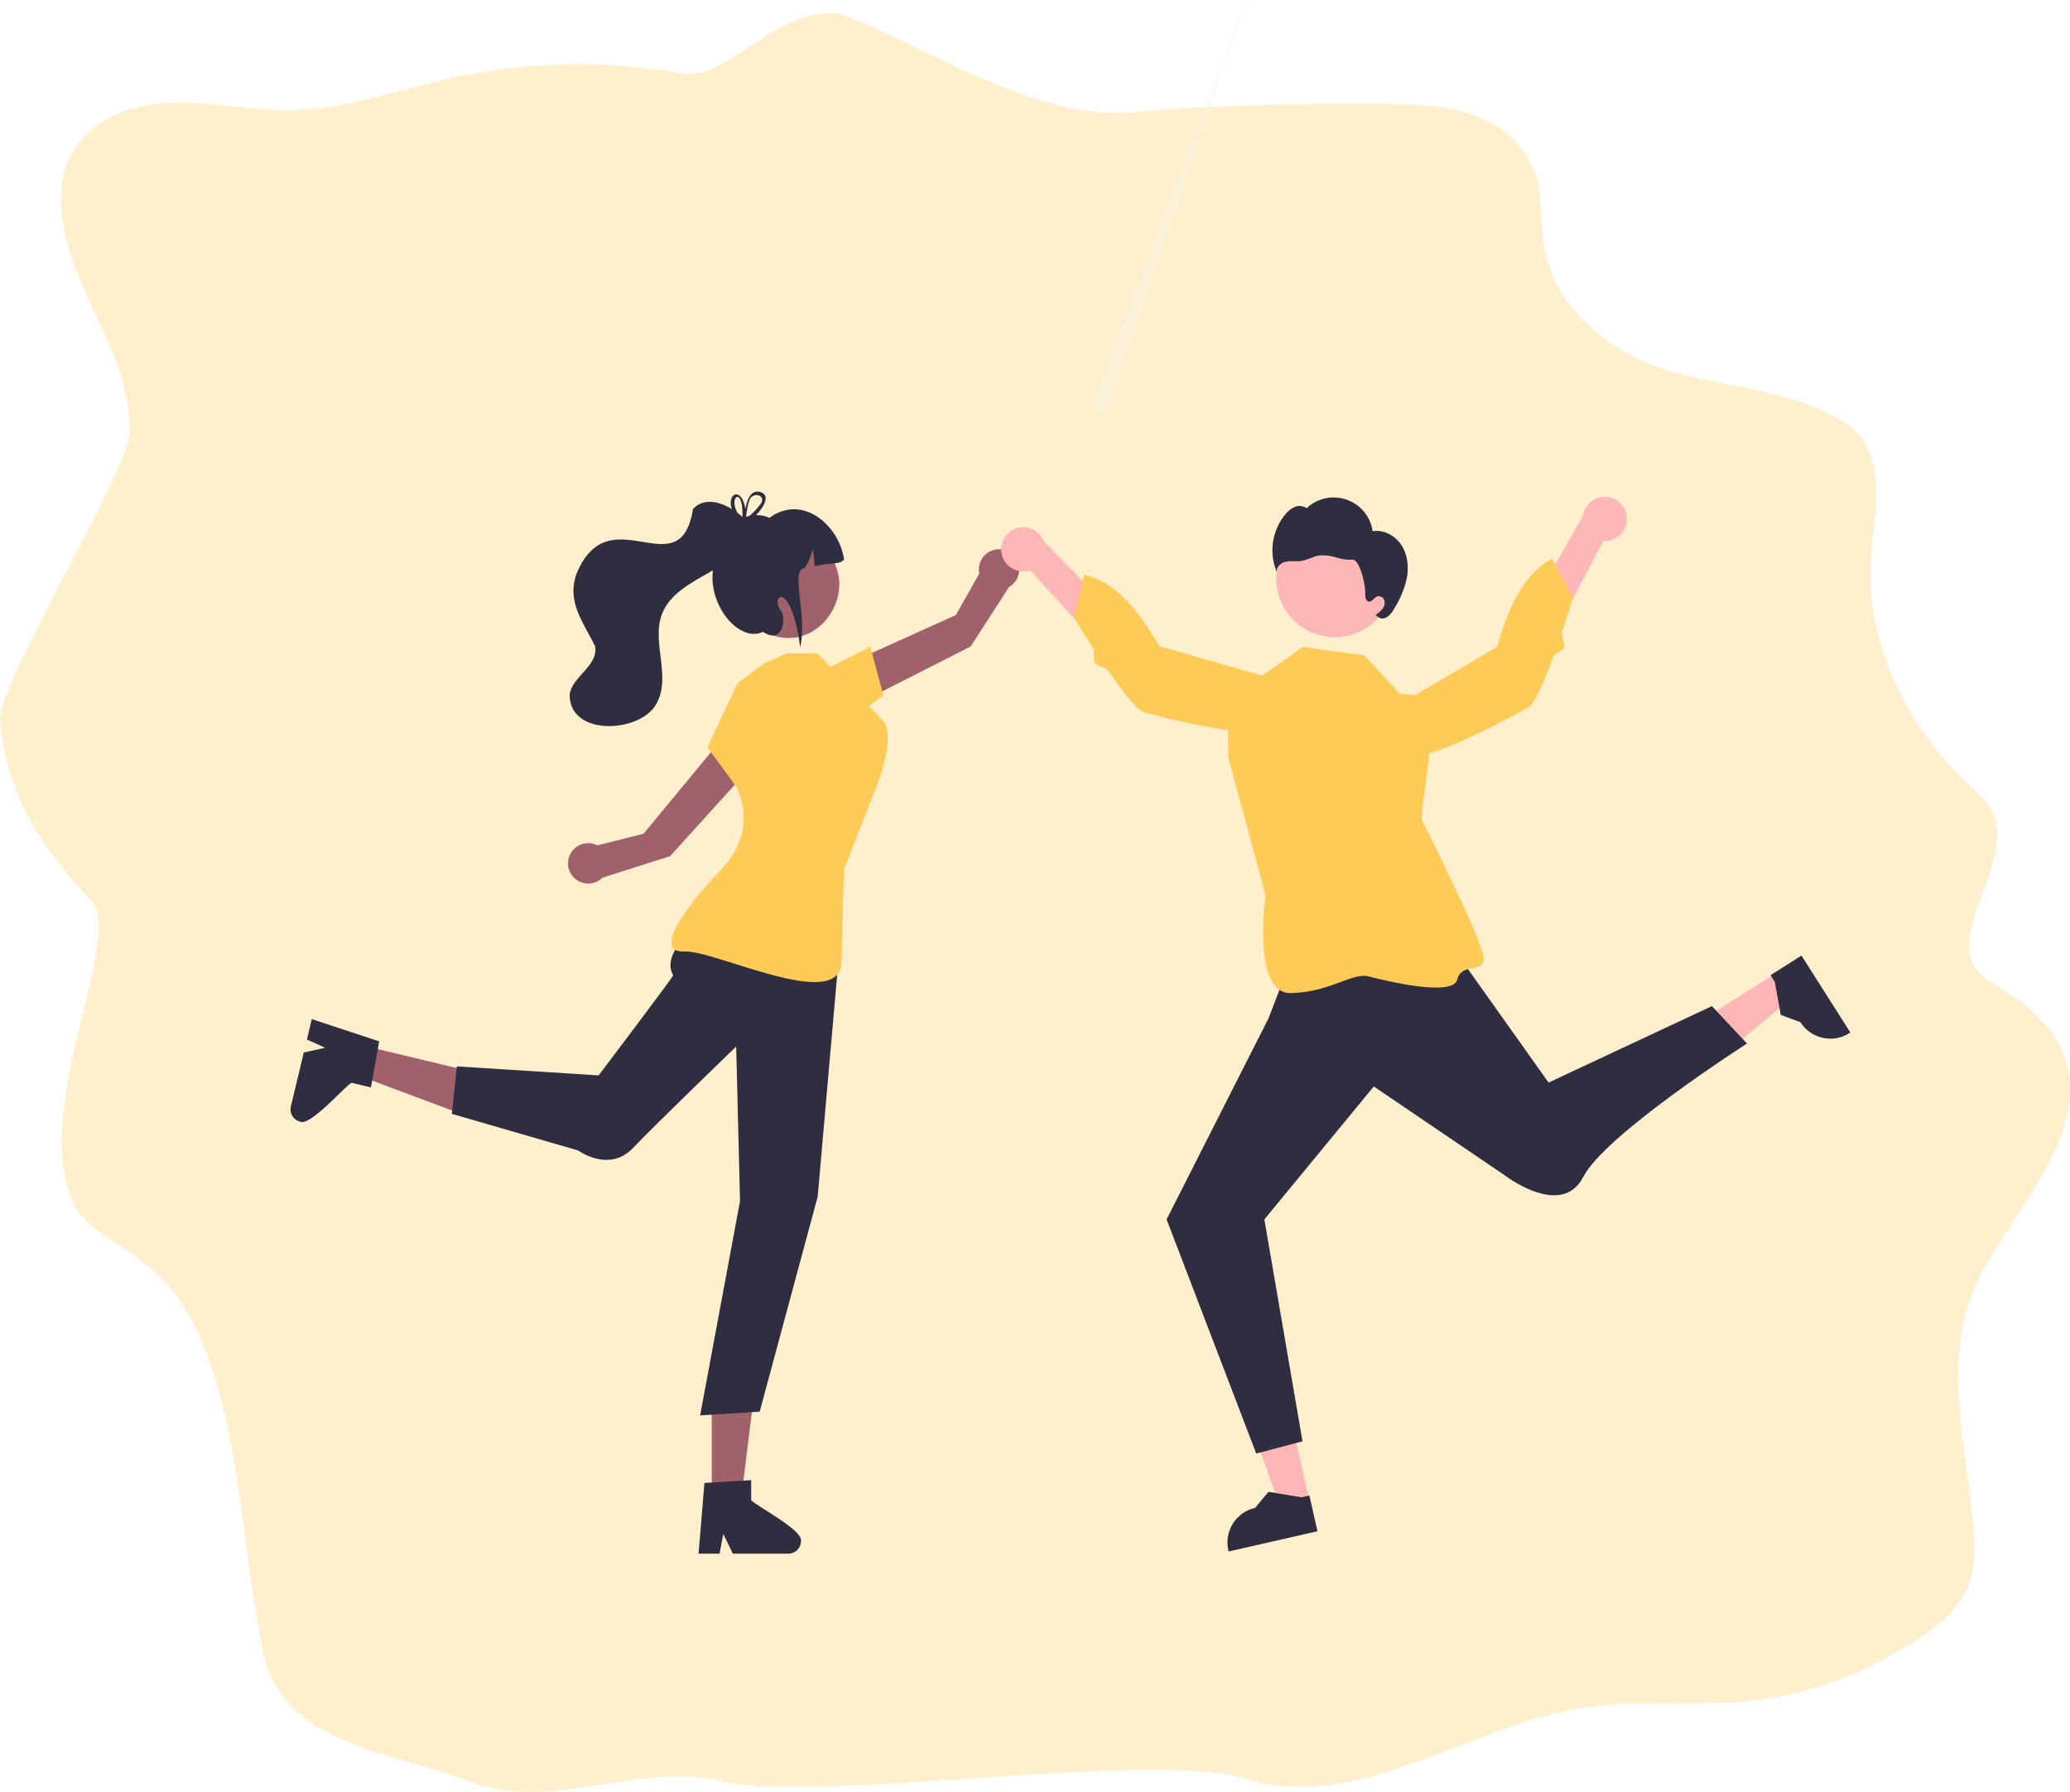
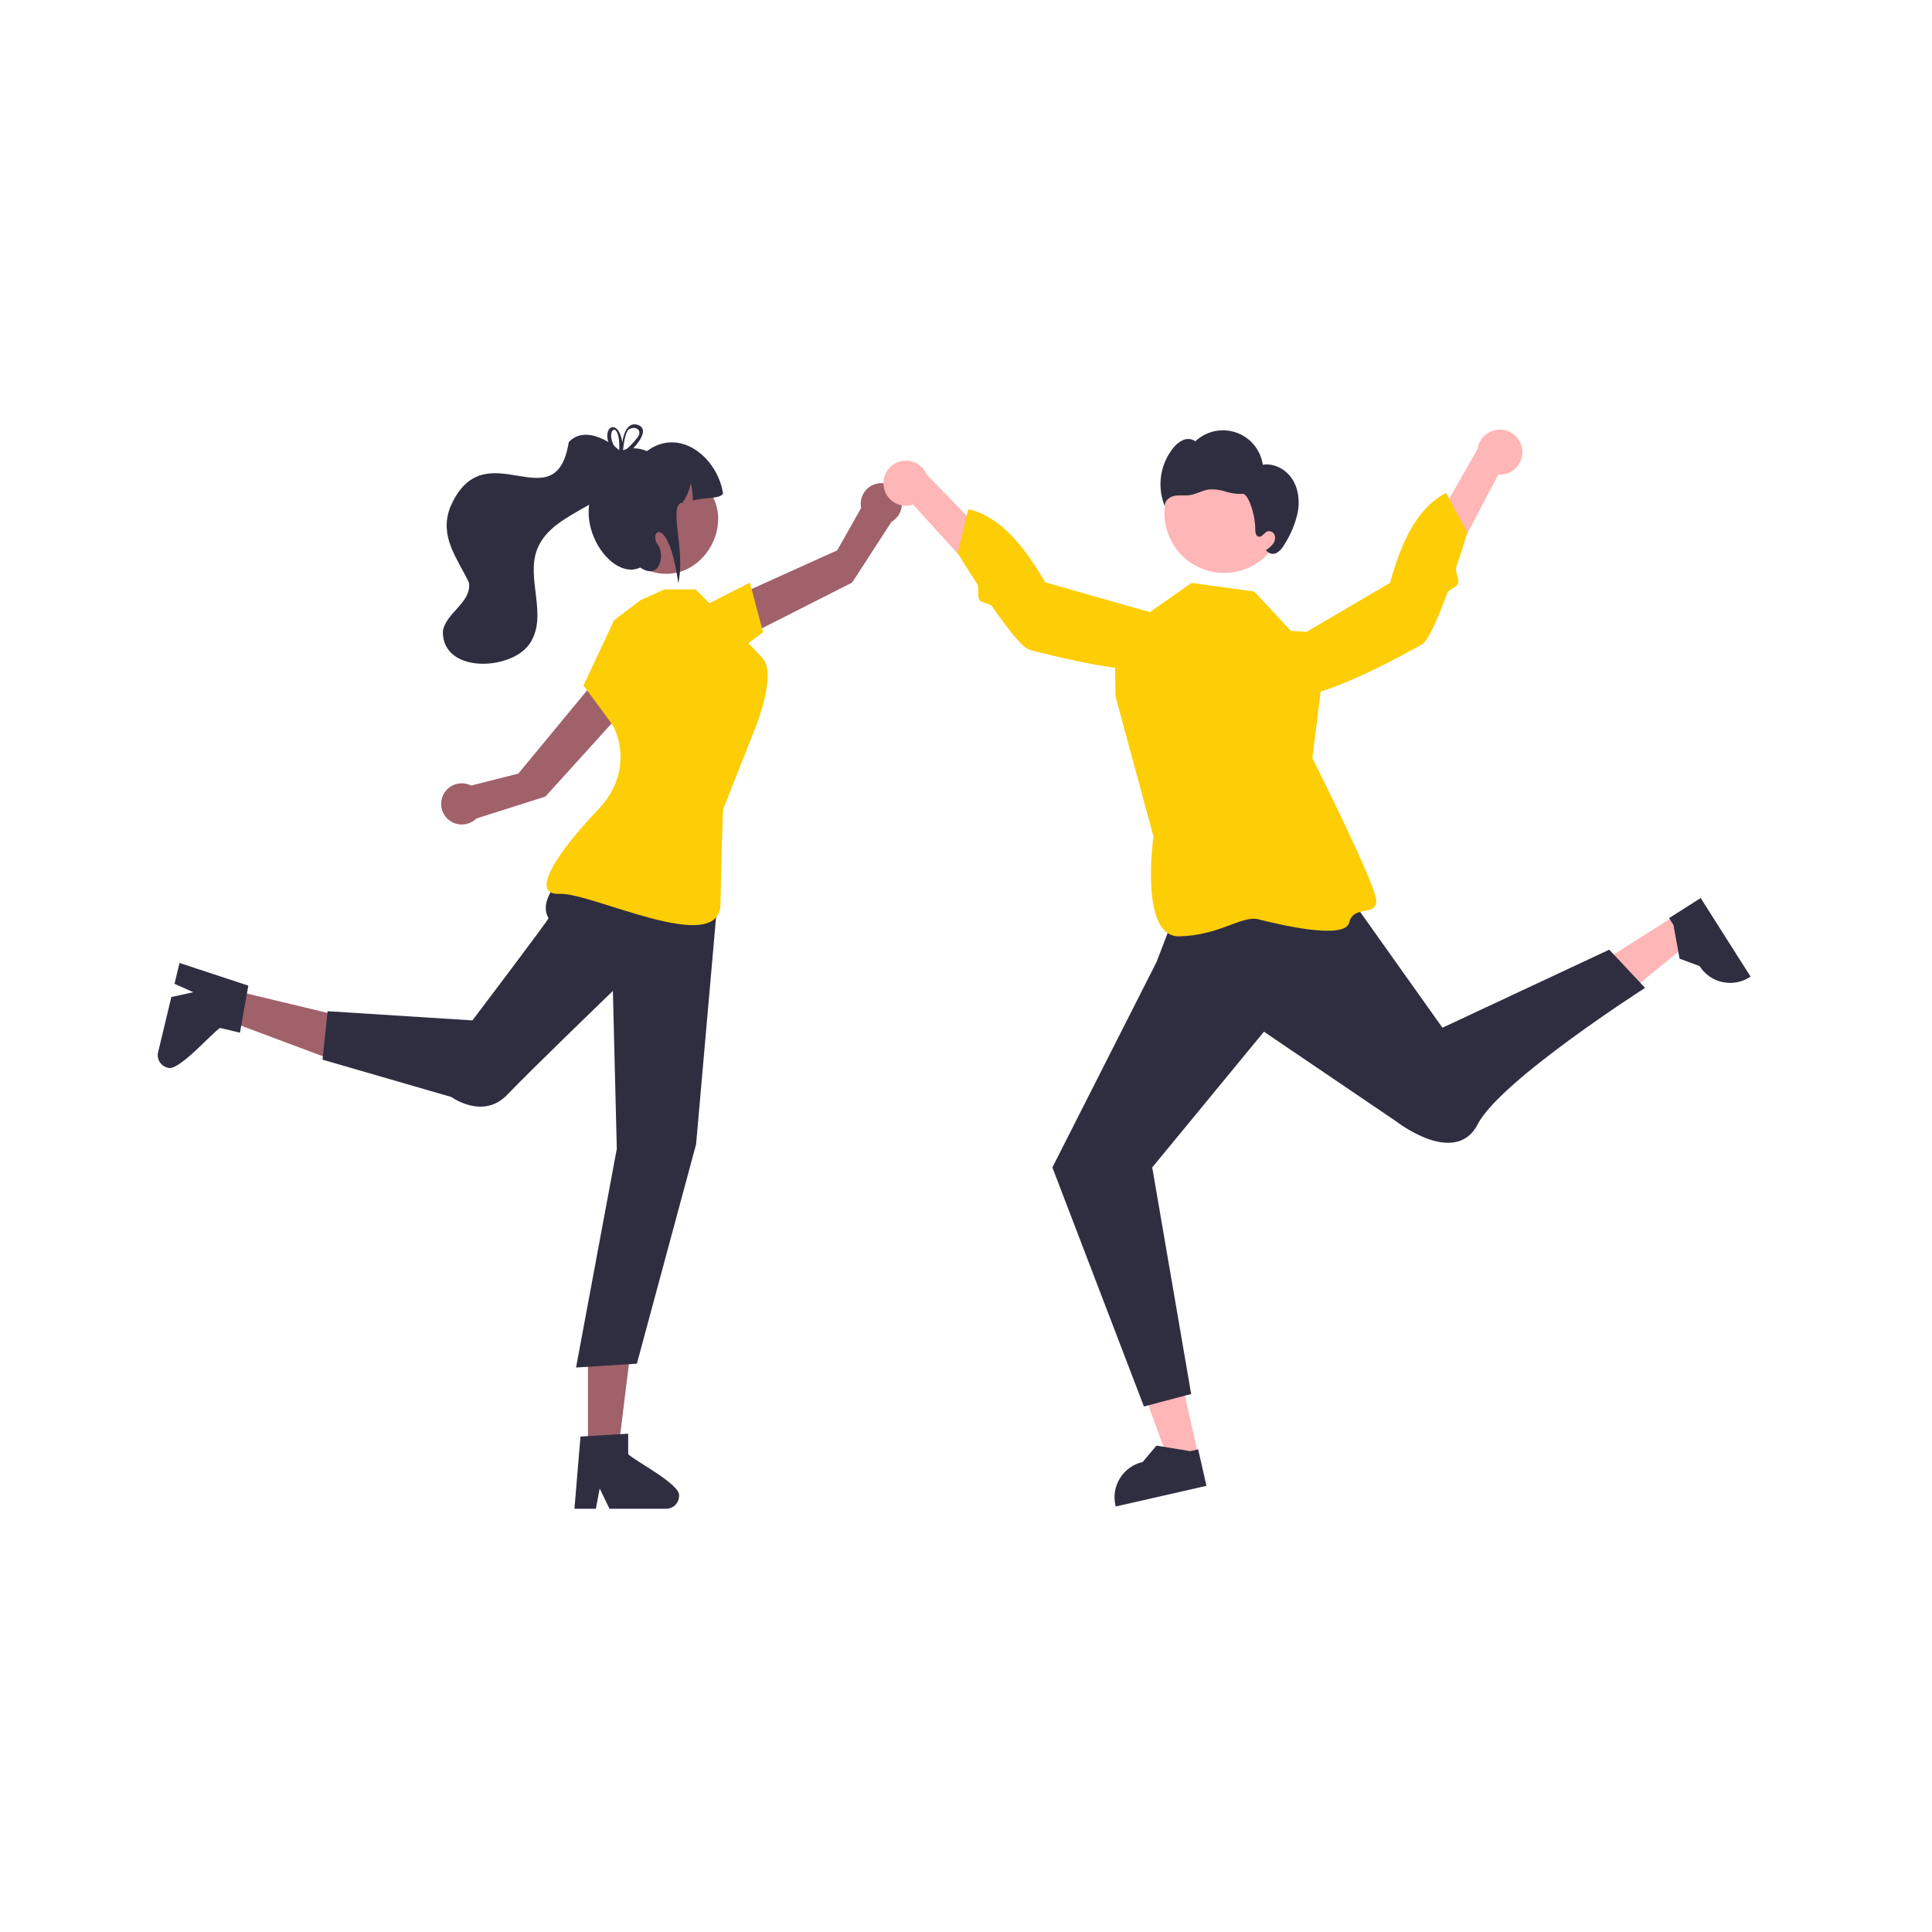
- <svg xmlns="http://www.w3.org/2000/svg" xmlns:xlink="http://www.w3.org/1999/xlink" data-name="Layer 1" width="884.813" height="765.793" viewBox="0 0 884.813 765.793" version="1.1" id="svg349">
+ <svg xmlns="http://www.w3.org/2000/svg" xmlns:xlink="http://www.w3.org/1999/xlink" data-name="Layer 1" width="500" height="500" viewBox="0 0 500 500" version="1.1" id="svg349">
  <defs id="defs13">
    <linearGradient id="e2e6f350-b5ca-4a1b-97fa-8ad82b1378fe-630" x1="774.13" y1="337.35" x2="774.13" y2="337.1" gradientTransform="matrix(-1,0,0,1,1184,0)" gradientUnits="userSpaceOnUse">
      <stop offset="0" stop-color="gray" stop-opacity="0.25" id="stop2" />
      <stop offset="0.54" stop-color="gray" stop-opacity="0.12" id="stop4" />
      <stop offset="1" stop-color="gray" stop-opacity="0.1" id="stop6" />
    </linearGradient>
    <linearGradient id="e032e4db-4b5a-4772-82a4-e151341a8119-631" x1="511.77" y1="675.55" x2="511.77" y2="284.01" xlink:href="#e2e6f350-b5ca-4a1b-97fa-8ad82b1378fe-630" />
    <linearGradient id="796bd2e3-6922-48c9-8d61-1a37047129f5-632" x1="518.3" y1="270.01" x2="518.3" y2="195.01" xlink:href="#e2e6f350-b5ca-4a1b-97fa-8ad82b1378fe-630" />
    <linearGradient id="fd3c50c2-1925-4067-85c5-f26d2d595195-633" x1="1016.25" y1="529.56" x2="1016.25" y2="466.66" xlink:href="#e2e6f350-b5ca-4a1b-97fa-8ad82b1378fe-630" />
    <linearGradient id="1c0a27d4-1f07-420a-99e3-d67bda5d7f31-634" x1="1039.34" y1="567.37" x2="1039.34" y2="504.47" xlink:href="#e2e6f350-b5ca-4a1b-97fa-8ad82b1378fe-630" />
  </defs>
-   <path d="m 26.39,91.251 c 2.895,29.132 23.197,52.2 28.013,80.972 0.604,3.772 0.973,7.592 1.105,11.428 0.693,16.524 -56.907,108.254 -55.483,124.806 2.653,31.04 18.582,55.296 38.806,76.318 15.298,15.861 -27.87,91.679 -6.264,132.049 16.238,21.438 42.44,16.118 59.52,72.686 11.384,37.721 12.256,78.714 20.613,117.532 8.357,38.818 56.035,42.014 88.204,54.391 34.526,13.289 72.57,-8.866 108.1,-0.111 38.129,9.4 185.16,-13.273 222.783,-1.218 47.802,15.317 95.44,-22.321 144.51,-30.164 23.562,-3.769 47.545,-0.571 71.232,-2.986 26.368,-2.716 51.899,-12.322 74.756,-28.127 7.782,-5.41 15.649,-12.055 19.267,-21.879 3.113,-8.488 2.638,-18.165 1.681,-27.353 -3.579,-34.099 -12.637,-71.166 1.611,-101.137 13.143,-27.648 44.207,-58.158 39.484,-89.373 -2.84,-18.791 -18.434,-30.523 -32.892,-38.938 -29.818,-17.354 20.821,-57.504 -5.831,-80.941 -19.065,-16.792 -35.483,-40.219 -42.487,-66.567 -2.872,-10.534 -4.054,-21.612 -3.486,-32.662 0.981,-17.418 6.07,-36.975 -2.801,-50.918 -3.844,-6.046 -9.735,-9.76 -15.656,-12.598 -22.333,-10.691 -47.14,-11.308 -70.36,-18.902 -7.961,-2.574 -15.612,-6.34 -22.769,-11.207 -14.162,-9.714 -25.562,-24.026 -28.317,-42.707 -1.611,-10.949 -0.179,-22.902 -4.793,-32.579 -7.781,-16.404 -23.165,-23.261 -40.347,-25.492 -21.267,-2.765 -108.325,-0.253 -124.448,1.876 l -1.611,0.203 c -20.706,2.553 -41.242,-2.875 -61.419,-11.059 -21.788,-8.764 -43.086,-20.69 -63.808,-29.169 -1.945,-0.799 -5.563,-2.903 -13.903,-1.274 -20.78,2.454 -41.174,28.111 -56.875,25.324 -22.143,-3.947 -44.587,-4.974 -66.921,-3.06 -11.327,0.967 -22.597,2.702 -33.756,5.198 -3.279,0.737 -6.552,1.527 -9.82,2.369 -19.002,4.82 -37.904,10.709 -57.287,11.059 h -4.186 c -23.119,-0.47 -46.759,-7.428 -68.695,0.977 -9.976,3.843 -19.539,11.4 -23.555,22.865 -2.233,6.387 -2.591,13.511 -1.914,20.367 z" fill="#ffcb57" id="path17" style="fill:#ffefcd;fill-opacity:1;stroke-width:0.847" />
  <g id="g3872" transform="translate(124.1629,-11.01313)">
-     <polygon points="435.621,652.671 423.265,655.481 406.541,609.159 424.778,605.01 " fill="#ffb6b6" id="polygon3747" />
-     <path d="m 703.633,777.61 -37.997,8.645 -0.109,-0.481 a 15.168,15.168 0 0 1 11.424,-18.155 l 9.1e-4,-2.1e-4 5.742,-6.845 14.148,2.319 3.317,-0.755 z" transform="translate(-264.6436,-112.1492)" fill="#2f2e41" id="path3749" />
-     <polygon points="634.947,426.88 641.739,437.577 603.711,468.871 593.685,453.082 " fill="#ffb6b6" id="polygon3751" />
-     <path d="m 910.51,531.565 20.89,32.895 -0.416,0.264 a 15.168,15.168 0 0 1 -20.935,-4.672 l -5.1e-4,-7.9e-4 -8.375,-3.114 -2.561,-14.106 -1.824,-2.872 z" transform="translate(-264.6436,-112.1492)" fill="#2f2e41" id="path3753" />
-     <path d="m 505.719,424.661 -3.052,-17.689 46.397,-20.951 10.02,-17.74 a 8.626,8.626 0 1 1 12.739,5.725 l -16.483,25.483 z" transform="translate(-264.6436,-112.1492)" fill="#a0616a" id="path3755" />
-     <polygon points="226.971,298.052 247.865,287.379 253.396,308.147 238.883,318.905 " fill="#ffcb57" id="polygon3757" />
-     <polygon points="180.086,651.062 192.719,651.061 198.729,602.332 180.083,602.333 " fill="#a0616a" id="polygon3759" />
-     <path d="m 461.567,764.348 v -8.565 l -3.321,0.203 -13.52,0.801 -3.129,0.192 -2.392,28.684 -0.128,1.538 h 8.97 l 0.288,-1.527 1.303,-6.941 3.364,6.941 0.737,1.527 h 23.782 a 5.374,5.374 0 0 0 5.34,-5.35 c 1.004,-4.688 -18.774,-14.823 -21.294,-17.503 z" transform="translate(-264.6436,-112.1492)" fill="#2f2e41" id="path3761" />
-     <polygon points="30.123,457.676 27.178,469.962 73.163,487.168 77.509,469.036 " fill="#a0616a" id="polygon3763" />
-     <path d="m 290.735,585.934 8.329,1.997 0.577,-3.277 2.373,-13.334 0.543,-3.088 -27.336,-9.014 -1.466,-0.483 -2.092,8.723 1.418,0.636 6.446,2.885 -7.534,1.653 -1.657,0.36 -5.545,23.127 a 5.374,5.374 0 0 0 3.958,6.44 c 4.325,2.069 18.791,-14.8 21.986,-16.626 z" transform="translate(-264.6436,-112.1492)" fill="#2f2e41" id="path3765" />
-     <path d="m 464.263,447.839 -16.261,-7.602 -32.428,39.244 -19.752,4.996 a 8.626,8.626 0 1 0 2.169,13.797 l 28.924,-9.192 z" transform="translate(-264.6436,-112.1492)" fill="#a0616a" id="path3767" />
-     <path d="m 614.704,294.958 62.593,-182.809 -68.731,180.621 a 3.442,3.442 0 1 0 6.138,2.188 z" transform="translate(-264.6436,-112.1492)" fill="#f0f0f0" opacity="0.3" style="isolation:isolate" id="path3789" />
-     <path d="m 447.869,511.053 c 0,0 -26.681,17.373 -19.626,28.918 0.243,0.398 -31.87,42.811 -31.87,42.811 l -60.622,-3.848 -2.136,20.29 53.97,15.631 c 0,0 13.203,9.7 23.403,-0.987 10.2,-10.687 44.174,-43.415 44.174,-43.415 l 1.639,66.077 -17.055,91.563 25.465,-1.615 24.785,-91.86 9.149,-104.054 z" transform="translate(-264.6436,-112.1492)" fill="#2f2e41" id="path3793" />
-     <path d="m 466.874,406.784 -11.22,8.503 -12.788,27.294 12.297,16.701 c 0,0 10.344,17.927 -6.213,35.287 -16.557,17.361 -29.271,35.903 -16.019,35.241 13.252,-0.662 66.925,26.637 67.278,4.272 0.353,-22.365 1.068,-39.513 1.068,-39.513 l 14.072,-35.691 c 0,0 8.384,-21.292 2.498,-27.665 -5.886,-6.373 -13.767,-14.518 -13.767,-14.518 l -14.332,-14.332 h -12.941 z" transform="translate(-264.6436,-112.1492)" fill="#ffcb57" id="path3795" />
-     <path d="m 487.818,354.343 c 25.17,14.323 4.507,52.114 -21.133,38.657 -25.17,-14.323 -4.506,-52.114 21.133,-38.657 z" transform="translate(-264.6436,-112.1492)" fill="#a0616a" id="path3797" />
-     <path d="m 501.277,362.284 c -1.764,2.294 -5.448,1.218 -12.664,2.855 a 30.081,30.081 0 0 0 -0.841,-7.262 20.441,20.441 0 0 1 -3.447,8.173 c -6.266,0.695 1.415,19.73 -1.793,33.725 -4.133,-29.525 -12.828,-21.79 -8.435,-15.933 2.812,3.749 0.937,14.996 -7.498,9.373 -13.918,6.615 -33.741,-26.243 -11.771,-41.653 -0.393,-8.329 8.876,-9.645 14.583,-7.084 13.851,-10.318 29.675,2.903 31.867,17.808 z" transform="translate(-264.6436,-112.1492)" fill="#2f2e41" id="path3799" />
-     <path d="m 436.696,340.74 c -5.604,34.454 -35.64,-6.337 -49.763,27.57 -4.44,12.279 3.178,21.063 7.997,31.255 1.1,8.376 -9.797,12.626 -10.938,20.336 -0.318,17.676 28.2,16.595 36.172,5.442 8.192,-11.674 -1.59,-27.338 3.333,-39.868 6.92,-17.397 35.064,-17.527 37.515,-37.767 -4.748,-6.762 -17.516,-14.506 -24.317,-6.968 z" transform="translate(-264.6436,-112.1492)" fill="#2f2e41" id="path3801" />
-     <path d="m 459.397,344.107 c -0.183,0.077 -0.367,0.154 -0.531,0.241 h -0.01 c -0.154,0.077 -0.309,0.154 -0.463,0.241 -0.019,0.01 -0.029,0.019 -0.048,0.029 -0.203,-0.193 -0.405,-0.386 -0.618,-0.579 a 2.231,2.231 0 0 0 0.039,0.946 l 0.029,0.116 c 0.193,0.203 0.396,0.396 0.608,0.598 0.193,-0.145 0.376,-0.299 0.569,-0.444 0.116,-0.097 0.232,-0.193 0.357,-0.289 0.019,-0.251 0.048,-0.54 0.077,-0.859 z m 5.809,-10.729 c -4.303,-0.984 -5.693,4.641 -6.108,7.352 -1.563,-9.842 -8.066,-6.745 -5.818,-0.029 a 15.036,15.036 0 0 0 3.31,5.326 c 0.203,0.232 0.425,0.463 0.656,0.695 -0.261,1.351 1.052,1.003 2.827,-0.241 a 23.646,23.646 0 0 0 3.618,-3.175 c 3.541,-3.715 6.301,-8.684 1.515,-9.929 z m 0.135,5.538 a 33.719,33.719 0 0 1 -4.448,4.718 q -0.767,0.695 -1.563,1.332 c -0.01,0.087 -0.01,0.164 -0.019,0.232 a 1.767,1.767 0 0 1 -0.135,0.27 c -0.54,0.975 -1.148,0.444 -1.38,-0.367 -0.019,-0.029 -0.048,-0.058 -0.068,-0.087 a 13.596,13.596 0 0 1 -1.997,-2.644 c -3.985,-6.909 2.432,-11.608 2.113,1.293 a 1.222,1.222 0 0 0 -0.116,0.376 2.231,2.231 0 0 0 0.039,0.946 l 0.029,0.116 c 0.193,0.203 0.396,0.396 0.608,0.598 0.193,-0.145 0.376,-0.299 0.569,-0.444 0.116,-0.097 0.232,-0.193 0.357,-0.289 0.019,-0.251 0.048,-0.54 0.077,-0.859 v -0.01 c 0.251,-2.586 0.936,-7.237 2.2,-8.501 2.779,-2.132 6.378,0.174 3.734,3.319 z m -5.944,5.191 c -0.183,0.077 -0.367,0.154 -0.531,0.241 h -0.01 c -0.154,0.077 -0.309,0.154 -0.463,0.241 -0.019,0.01 -0.029,0.019 -0.048,0.029 -0.203,-0.193 -0.405,-0.386 -0.618,-0.579 a 2.231,2.231 0 0 0 0.039,0.946 l 0.029,0.116 c 0.193,0.203 0.396,0.396 0.608,0.598 0.193,-0.145 0.376,-0.299 0.569,-0.444 0.116,-0.097 0.232,-0.193 0.357,-0.289 0.019,-0.251 0.048,-0.54 0.077,-0.859 z" transform="translate(-264.6436,-112.1492)" fill="#2f2e41" id="path3803" />
-     <path d="m 692.04,534.067 -9.296,24.243 -43.608,86.02 38.318,100.067 19.776,-5.22 -16.3,-94.847 46.764,-56.82 55.536,37.667 c 0,0 24.63,19.228 34,1 9.37,-18.228 70,-57 70,-57 l -15,-16 -69.819,32.674 -48.189,-67.828 z" transform="translate(-264.6436,-112.1492)" fill="#2f2e41" id="path3805" />
-     <path d="m 738.947,419.713 -15.303,-16.441 -26.25,-3.611 -32.164,22.517 0.324,24.923 15.9,58.729 c 0,0 -6.056,42.194 10.86,41.771 16.916,-0.423 26.137,-8.857 33.026,-7.14 6.89,1.717 36.178,9.023 38.034,1.37 1.856,-7.653 11.722,-2.173 11.289,-9.413 -0.433,-7.24 -26.709,-59.427 -26.709,-59.427 l 6.533,-52.192 z" transform="translate(-264.6436,-112.1492)" fill="#ffcb57" id="path3807" />
-     <path d="m 835.838,344.032 a 9.373,9.373 0 0 1 -10.042,10.283 l -35.191,66.927 -9.448,-14.504 35.969,-63.164 a 9.424,9.424 0 0 1 18.711,0.459 z" transform="translate(-264.6436,-112.1492)" fill="#ffb6b6" id="path3809" />
-     <path d="m 725.054,432.157 c 0,0 -1.396,11.905 12.006,14.852 13.402,2.947 50.533,-18.269 56.62,-21.51 1.906,-1.015 4.493,-5.988 7.146,-12.342 1.191,-2.853 2.396,-5.983 3.56,-9.159 0.673,-1.838 3.896,-2.339 4.53,-4.162 0.631,-1.812 -1.327,-4.946 -0.756,-6.654 2.711,-8.108 4.632,-14.54 4.632,-14.54 L 803.91,361.957 c -12.423,6.568 -18.795,21.035 -23.481,37.701 z" transform="translate(-264.6436,-112.1492)" fill="#ffcb57" id="path3811" />
-     <path d="m 568.533,359.401 a 9.373,9.373 0 0 0 12.296,7.442 l 50.82,55.99 5.518,-16.407 -50.632,-52.153 a 9.424,9.424 0 0 0 -18.001,5.127 z" transform="translate(-264.6436,-112.1492)" fill="#ffb6b6" id="path3813" />
-     <path d="m 697.846,416.997 c 0,0 4.331,11.177 -7.907,17.384 -12.238,6.207 -53.497,-5.042 -60.201,-6.656 -2.099,-0.505 -5.848,-4.674 -10.008,-10.161 -1.867,-2.464 -3.817,-5.193 -5.738,-7.976 -1.112,-1.611 -4.357,-1.29 -5.428,-2.895 -1.064,-1.597 0.047,-5.121 -0.934,-6.631 -4.654,-7.171 -8.124,-12.918 -8.124,-12.918 l 4.424,-18.378 c 13.671,3.25 23.461,15.662 32.169,30.625 z" transform="translate(-264.6436,-112.1492)" fill="#ffcb57" id="path3815" />
-     <circle cx="446.399" cy="258.353" r="24.976" fill="#ffb6b6" id="circle3817" />
-     <path d="m 739.553,356.201 c -2.627,-4.064 -7.557,-6.773 -12.337,-6.012 a 16.847,16.847 0 0 0 -28.228,-9.826 5.239,5.239 0 0 0 -5.123,-0.513 10.802,10.802 0 0 0 -4.162,3.341 24.243,24.243 0 0 0 -3.392,24.663 c -0.584,-2.123 1.544,-4.121 3.694,-4.598 2.15,-0.477 4.405,-0.026 6.586,-0.336 2.795,-0.398 5.307,-2.019 8.106,-2.384 a 18.453,18.453 0 0 1 7.012,0.901 19.012,19.012 0 0 0 7.009,0.941 c 2.356,-0.28 5.39,8.648 5.35,14.936 -0.008,1.192 0.238,2.722 1.402,2.974 1.434,0.311 2.265,-1.668 3.63,-2.207 a 2.525,2.525 0 0 1 3.097,1.647 4.117,4.117 0 0 1 -0.786,3.687 12.167,12.167 0 0 1 -2.95,2.559 l 0.562,0.468 a 3.345,3.345 0 0 0 4.223,0.525 9.114,9.114 0 0 0 3.032,-3.452 40.623,40.623 0 0 0 5.561,-13.326 c 0.88,-4.759 0.342,-9.923 -2.286,-13.988 z" transform="translate(-264.6436,-112.1492)" fill="#2f2e41" id="path3819" />
+     <polygon points="423.265,655.481 406.541,609.159 424.778,605.01 435.621,652.671 " fill="#ffb6b6" id="polygon3747" transform="matrix(0.618256,0,0,0.618256,-83.33917,-15.88033)" />
+     <path d="m 188.069,395.545 -23.492,5.345 -0.068,-0.297 a 9.378,9.378 0 0 1 7.063,-11.224 l 5.6e-4,-1.3e-4 3.55,-4.232 8.747,1.434 2.051,-0.467 z" fill="#2f2e41" id="path3749" style="stroke-width:0.618" />
+     <polygon points="641.739,437.577 603.711,468.871 593.685,453.082 634.947,426.88 " fill="#ffb6b6" id="polygon3751" transform="matrix(0.618256,0,0,0.618256,-83.33917,-15.88033)" />
+     <path d="m 315.972,243.426 12.916,20.338 -0.257,0.163 A 9.378,9.378 0 0 1 315.687,261.039 l -3.2e-4,-4.9e-4 -5.178,-1.925 -1.583,-8.721 -1.127,-1.775 z" fill="#2f2e41" id="path3753" style="stroke-width:0.618" />
+     <path d="m 65.707,177.332 -1.887,-10.936 28.685,-12.953 6.195,-10.968 a 5.333,5.333 0 1 1 7.876,3.54 l -10.191,15.755 z" fill="#a0616a" id="path3755" style="stroke-width:0.618" />
+     <polygon points="247.865,287.379 253.396,308.147 238.883,318.905 226.971,298.052 " fill="#ffcb57" id="polygon3757" style="fill:#fdcd06;fill-opacity:1" transform="matrix(0.618256,0,0,0.618256,-83.33917,-15.88033)" />
+     <polygon points="192.719,651.061 198.729,602.332 180.083,602.333 180.086,651.062 " fill="#a0616a" id="polygon3759" transform="matrix(0.618256,0,0,0.618256,-83.33917,-15.88033)" />
+     <path d="m 38.41,387.346 v -5.295 l -2.053,0.125 -8.359,0.495 -1.935,0.119 -1.479,17.734 -0.079,0.951 h 5.546 l 0.178,-0.944 0.805,-4.292 2.08,4.292 0.456,0.944 h 14.704 a 3.322,3.322 0 0 0 3.301,-3.308 c 0.621,-2.898 -11.607,-9.164 -13.165,-10.821 z" fill="#2f2e41" id="path3761" style="stroke-width:0.618" />
+     <polygon points="27.178,469.962 73.163,487.168 77.509,469.036 30.123,457.676 " fill="#a0616a" id="polygon3763" transform="matrix(0.618256,0,0,0.618256,-83.33917,-15.88033)" />
+     <path d="m -67.208,277.04 5.149,1.235 0.357,-2.026 1.467,-8.244 0.335,-1.909 -16.9,-5.573 -0.906,-0.299 -1.293,5.393 0.877,0.394 3.985,1.784 -4.658,1.022 -1.024,0.223 -3.428,14.298 a 3.322,3.322 0 0 0 2.447,3.981 c 2.674,1.279 11.618,-9.15 13.593,-10.279 z" fill="#2f2e41" id="path3765" style="stroke-width:0.618" />
+     <path d="m 40.077,191.662 -10.054,-4.7 -20.049,24.263 -12.212,3.089 a 5.333,5.333 0 1 0 1.341,8.53 L 16.986,217.161 Z" fill="#a0616a" id="path3767" style="stroke-width:0.618" />
+     <path d="m 29.941,230.744 c 0,0 -16.495,10.741 -12.134,17.879 0.15,0.246 -19.704,26.468 -19.704,26.468 l -37.48,-2.379 -1.32,12.545 33.367,9.664 c 0,0 8.163,5.997 14.469,-0.61 C 13.446,287.702 34.451,267.468 34.451,267.468 l 1.013,40.852 -10.544,56.609 15.744,-0.998 15.324,-56.793 5.656,-64.332 z" fill="#2f2e41" id="path3793" style="stroke-width:0.618" />
+     <path d="m 41.691,166.28 -6.937,5.257 -7.906,16.874 7.603,10.325 c 0,0 6.395,11.083 -3.841,21.817 -10.236,10.733 -18.097,22.197 -9.904,21.788 8.193,-0.409 41.377,16.469 41.595,2.641 0.218,-13.828 0.66,-24.429 0.66,-24.429 l 8.7,-22.066 c 0,0 5.183,-13.164 1.544,-17.104 -3.639,-3.94 -8.512,-8.976 -8.512,-8.976 l -8.861,-8.861 h -8.001 z" fill="#ffcb57" id="path3795" style="fill:#fdcd06;fill-opacity:1;stroke-width:0.618" />
+     <path d="m 54.64,133.857 c 15.562,8.855 2.786,32.22 -13.066,23.9 -15.561,-8.855 -2.786,-32.22 13.066,-23.9 z" fill="#a0616a" id="path3797" style="stroke-width:0.618" />
+     <path d="m 62.961,138.767 c -1.09,1.418 -3.368,0.753 -7.83,1.765 a 18.598,18.598 0 0 0 -0.52,-4.49 12.638,12.638 0 0 1 -2.131,5.053 c -3.874,0.43 0.875,12.198 -1.108,20.851 -2.556,-18.254 -7.931,-13.472 -5.215,-9.851 1.738,2.318 0.579,9.271 -4.636,5.795 -8.605,4.09 -20.861,-16.225 -7.277,-25.752 -0.243,-5.15 5.487,-5.963 9.016,-4.38 8.563,-6.379 18.347,1.795 19.702,11.01 z" fill="#2f2e41" id="path3799" style="stroke-width:0.618" />
+     <path d="m 23.033,125.448 c -3.465,21.302 -22.035,-3.918 -30.766,17.045 -2.745,7.592 1.965,13.022 4.944,19.324 0.68,5.179 -6.057,7.806 -6.763,12.573 -0.196,10.928 17.435,10.26 22.364,3.365 5.064,-7.218 -0.983,-16.902 2.061,-24.649 4.279,-10.756 21.678,-10.836 23.194,-23.35 -2.936,-4.181 -10.83,-8.969 -15.034,-4.308 z" fill="#2f2e41" id="path3801" style="stroke-width:0.618" />
+     <path d="m 37.068,127.529 c -0.113,0.048 -0.227,0.095 -0.328,0.149 h -0.006 c -0.095,0.048 -0.191,0.095 -0.286,0.149 -0.012,0.006 -0.018,0.012 -0.03,0.018 -0.125,-0.119 -0.251,-0.239 -0.382,-0.358 a 1.379,1.379 0 0 0 0.024,0.585 l 0.018,0.072 c 0.119,0.125 0.245,0.245 0.376,0.37 0.119,-0.089 0.233,-0.185 0.352,-0.274 0.072,-0.06 0.143,-0.119 0.221,-0.179 0.012,-0.155 0.03,-0.334 0.048,-0.531 z m 3.591,-6.634 c -2.661,-0.608 -3.52,2.869 -3.776,4.546 -0.966,-6.085 -4.987,-4.17 -3.597,-0.018 a 9.296,9.296 0 0 0 2.046,3.293 c 0.125,0.143 0.262,0.286 0.406,0.43 -0.161,0.835 0.65,0.62 1.748,-0.149 a 14.62,14.62 0 0 0 2.237,-1.963 c 2.189,-2.297 3.895,-5.369 0.937,-6.138 z m 0.084,3.424 a 20.847,20.847 0 0 1 -2.75,2.917 q -0.474,0.429 -0.966,0.823 c -0.006,0.054 -0.006,0.101 -0.012,0.143 a 1.093,1.093 0 0 1 -0.084,0.167 c -0.334,0.603 -0.71,0.274 -0.853,-0.227 -0.012,-0.018 -0.03,-0.036 -0.042,-0.054 a 8.406,8.406 0 0 1 -1.235,-1.635 c -2.464,-4.271 1.503,-7.176 1.306,0.799 a 0.756,0.756 0 0 0 -0.072,0.233 1.379,1.379 0 0 0 0.024,0.585 l 0.018,0.072 c 0.119,0.125 0.245,0.245 0.376,0.37 0.119,-0.089 0.233,-0.185 0.352,-0.274 0.072,-0.06 0.143,-0.119 0.221,-0.179 0.012,-0.155 0.03,-0.334 0.048,-0.531 v -0.006 c 0.155,-1.599 0.579,-4.474 1.36,-5.256 1.718,-1.318 3.943,0.107 2.309,2.052 z m -3.675,3.209 c -0.113,0.048 -0.227,0.095 -0.328,0.149 h -0.006 c -0.095,0.048 -0.191,0.095 -0.286,0.149 -0.012,0.006 -0.018,0.012 -0.03,0.018 -0.125,-0.119 -0.251,-0.239 -0.382,-0.358 a 1.379,1.379 0 0 0 0.024,0.585 l 0.018,0.072 c 0.119,0.125 0.245,0.245 0.376,0.37 0.119,-0.089 0.233,-0.185 0.352,-0.274 0.072,-0.06 0.143,-0.119 0.221,-0.179 0.012,-0.155 0.03,-0.334 0.048,-0.531 z" fill="#2f2e41" id="path3803" style="stroke-width:0.618" />
+     <path d="m 180.901,244.973 -5.747,14.989 -26.961,53.182 23.691,61.867 12.227,-3.228 -10.078,-58.64 28.912,-35.129 34.336,23.288 c 0,0 15.228,11.888 21.021,0.618 5.793,-11.27 43.278,-35.241 43.278,-35.241 l -9.274,-9.892 -43.166,20.201 -29.793,-41.935 z" fill="#2f2e41" id="path3805" style="stroke-width:0.618" />
+     <path d="m 209.901,174.273 -9.461,-10.165 -16.229,-2.233 -19.886,13.921 0.2,15.409 9.83,36.31 c 0,0 -3.744,26.087 6.714,25.825 10.459,-0.262 16.159,-5.476 20.419,-4.414 4.26,1.061 22.367,5.579 23.515,0.847 1.148,-4.732 7.247,-1.344 6.98,-5.82 -0.268,-4.476 -16.513,-36.741 -16.513,-36.741 l 4.039,-32.268 z" fill="#ffcb57" id="path3807" style="fill:#fdcd06;fill-opacity:1;stroke-width:0.618" />
+     <path d="m 269.805,127.483 a 5.795,5.795 0 0 1 -6.209,6.357 l -21.757,41.378 -5.841,-8.967 22.238,-39.052 a 5.827,5.827 0 0 1 11.568,0.284 z" fill="#ffb6b6" id="path3809" style="stroke-width:0.618" />
+     <path d="m 201.312,181.966 c 0,0 -0.863,7.36 7.423,9.182 8.286,1.822 31.242,-11.295 35.005,-13.298 1.178,-0.627 2.778,-3.702 4.418,-7.631 0.737,-1.764 1.482,-3.699 2.201,-5.662 0.416,-1.136 2.409,-1.446 2.801,-2.573 0.39,-1.121 -0.82,-3.058 -0.467,-4.114 1.676,-5.013 2.864,-8.989 2.864,-8.989 l -5.492,-10.316 c -7.681,4.061 -11.62,13.005 -14.517,23.309 z" fill="#ffcb57" id="path3811" style="fill:#fdcd06;fill-opacity:1;stroke-width:0.618" />
+     <path d="m 104.543,136.985 a 5.795,5.795 0 0 0 7.602,4.601 l 31.42,34.616 3.411,-10.143 -31.304,-32.244 a 5.827,5.827 0 0 0 -11.129,3.17 z" fill="#ffb6b6" id="path3813" style="stroke-width:0.618" />
+     <path d="m 184.491,172.594 c 0,0 2.677,6.91 -4.889,10.748 -7.566,3.838 -33.075,-3.117 -37.22,-4.115 -1.298,-0.312 -3.616,-2.889 -6.187,-6.282 -1.155,-1.523 -2.36,-3.211 -3.548,-4.931 -0.687,-0.996 -2.694,-0.797 -3.356,-1.79 -0.658,-0.987 0.029,-3.166 -0.577,-4.1 -2.877,-4.434 -5.022,-7.987 -5.022,-7.987 l 2.735,-11.362 c 8.452,2.009 14.505,9.683 19.889,18.934 z" fill="#ffcb57" id="path3815" style="fill:#fdcd06;fill-opacity:1;stroke-width:0.618" />
+     <circle cx="192.65" cy="143.848" r="15.442" fill="#ffb6b6" id="circle3817" style="stroke-width:0.618" />
+     <path d="m 210.276,135.006 c -1.624,-2.513 -4.672,-4.188 -7.627,-3.717 a 10.416,10.416 0 0 0 -17.452,-6.075 3.239,3.239 0 0 0 -3.167,-0.317 6.678,6.678 0 0 0 -2.573,2.066 14.988,14.988 0 0 0 -2.097,15.248 c -0.361,-1.313 0.955,-2.548 2.284,-2.843 1.329,-0.295 2.724,-0.016 4.072,-0.208 1.728,-0.246 3.281,-1.248 5.011,-1.474 a 11.409,11.409 0 0 1 4.335,0.557 11.754,11.754 0 0 0 4.333,0.582 c 1.456,-0.173 3.333,5.347 3.307,9.234 -0.005,0.737 0.147,1.683 0.867,1.839 0.887,0.193 1.4,-1.031 2.244,-1.365 a 1.561,1.561 0 0 1 1.915,1.018 2.546,2.546 0 0 1 -0.486,2.279 7.522,7.522 0 0 1 -1.824,1.582 l 0.348,0.289 a 2.068,2.068 0 0 0 2.611,0.324 5.635,5.635 0 0 0 1.874,-2.134 25.115,25.115 0 0 0 3.438,-8.239 c 0.544,-2.942 0.211,-6.135 -1.413,-8.648 z" fill="#2f2e41" id="path3819" style="stroke-width:0.618" />
  </g>
</svg>
